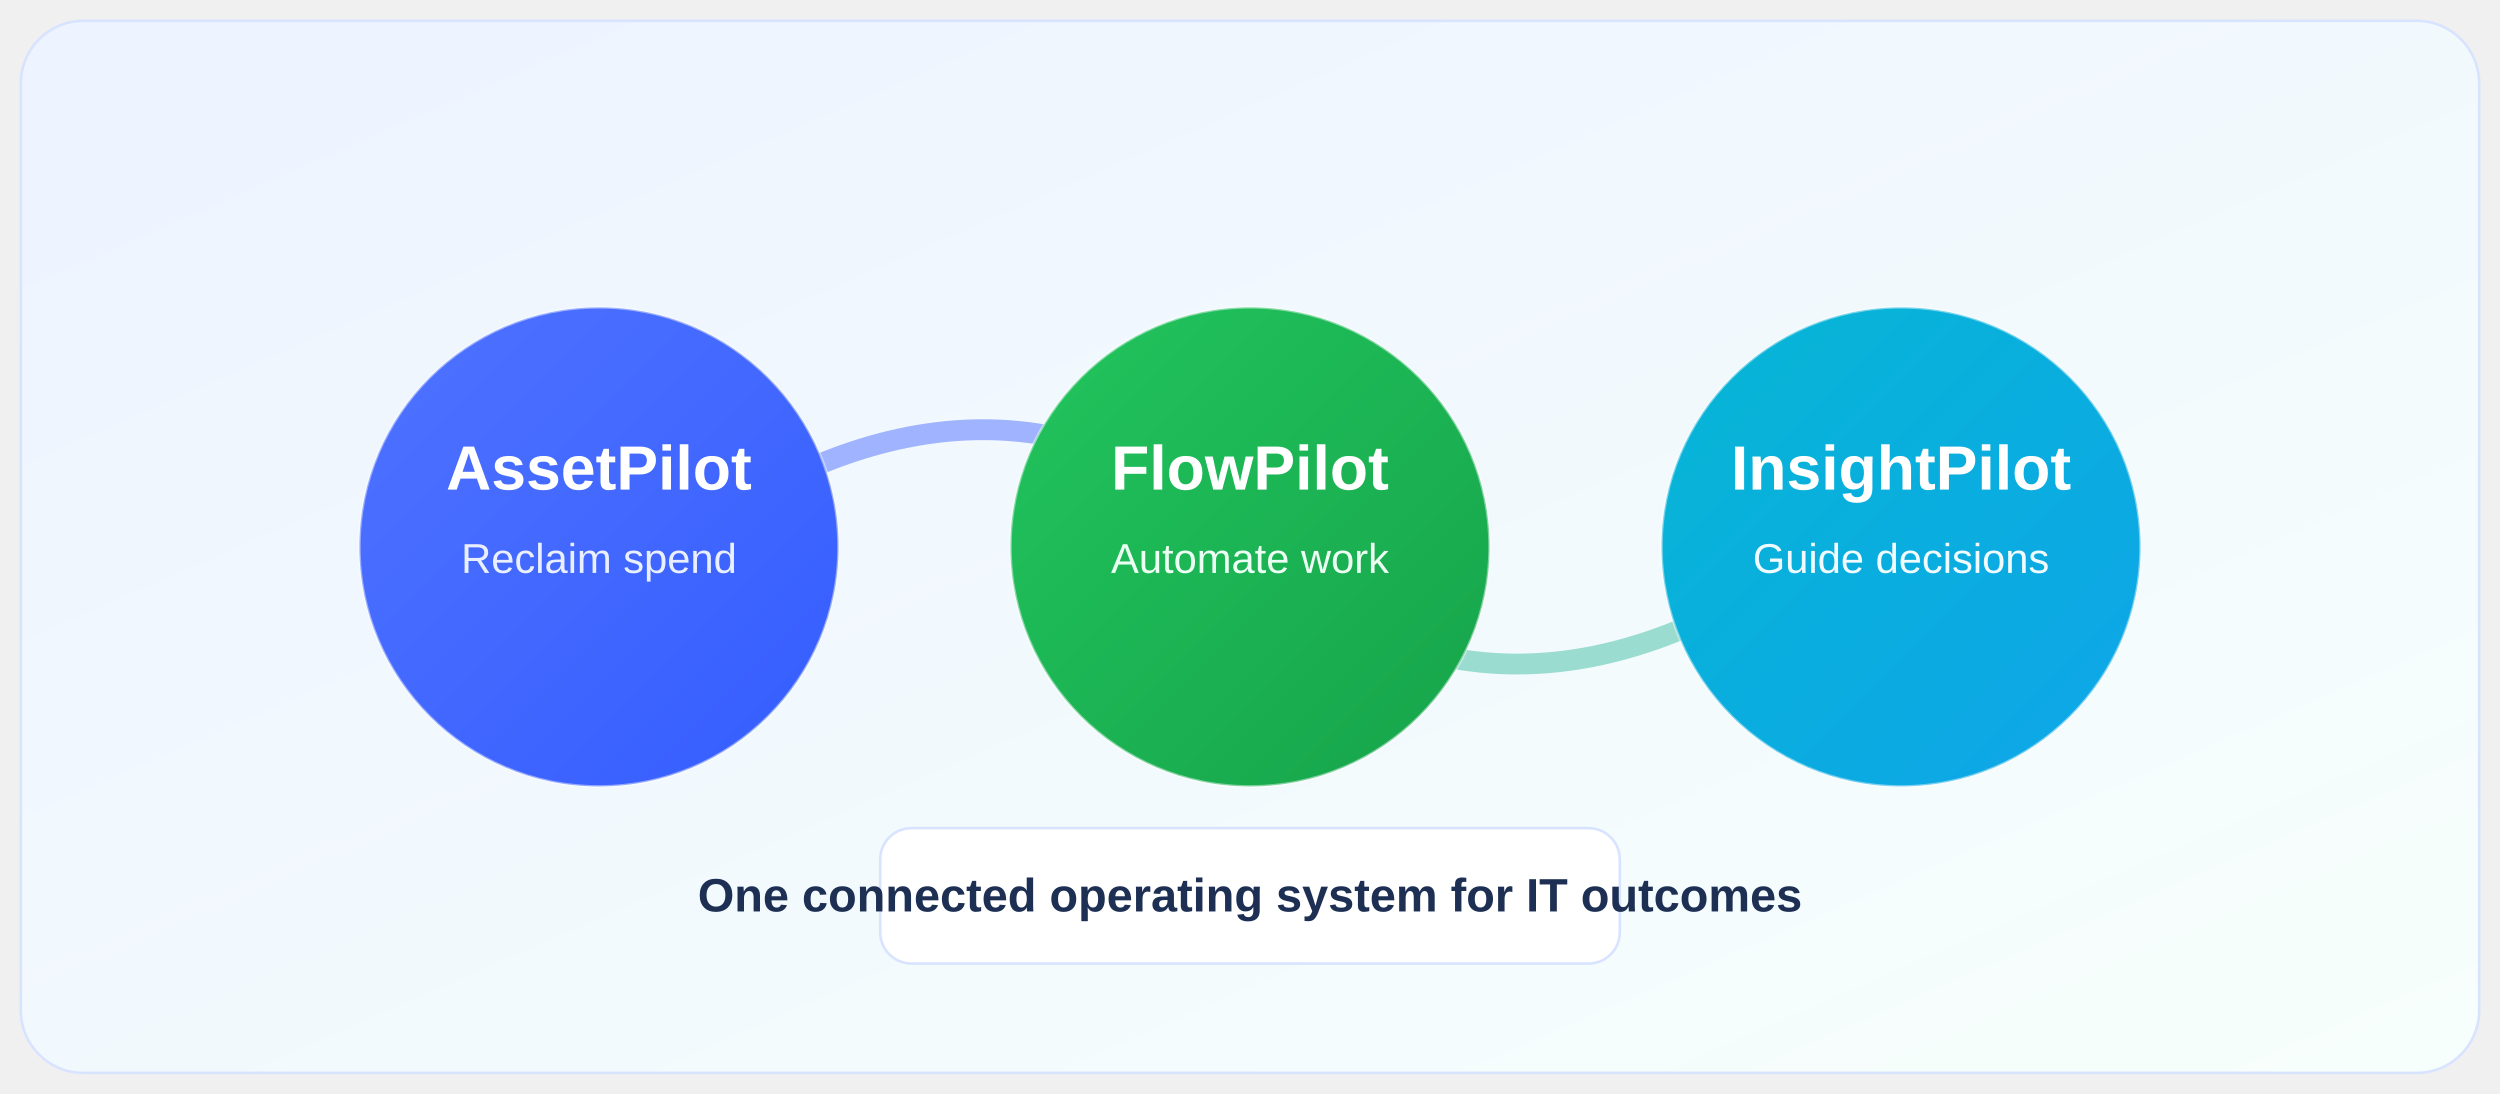
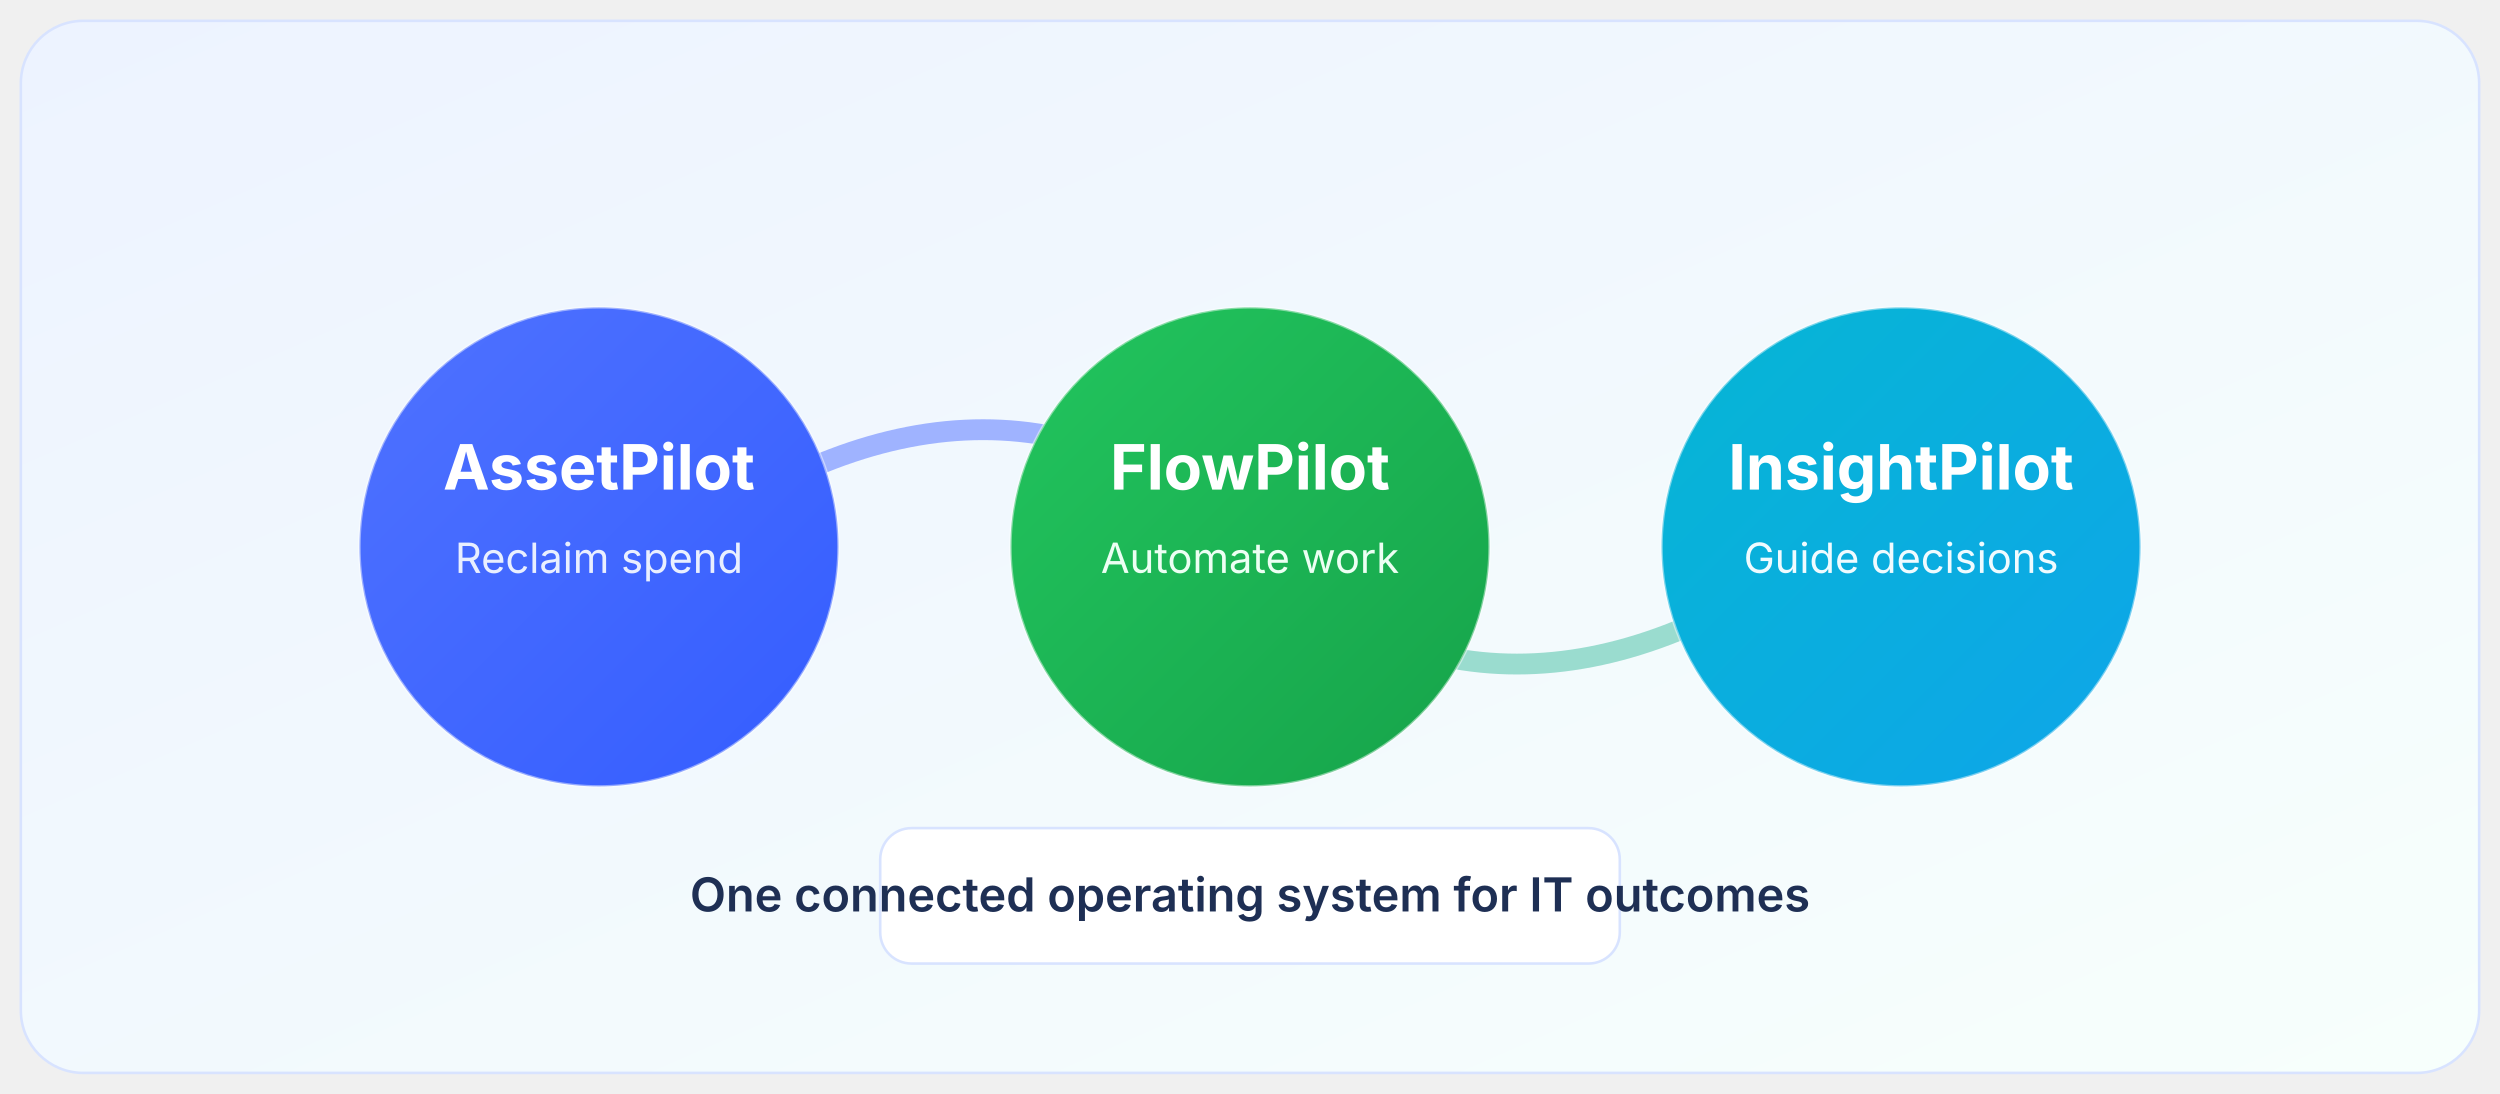
<svg xmlns="http://www.w3.org/2000/svg" viewBox="0 0 960 420" role="img" aria-labelledby="title desc">
  <defs>
    <linearGradient id="bg" x1="0" y1="0" x2="1" y2="1">
      <stop offset="0%" stop-color="#edf3ff" />
      <stop offset="100%" stop-color="#f7fffc" />
    </linearGradient>
    <linearGradient id="asset" x1="0" y1="0" x2="1" y2="1">
      <stop offset="0%" stop-color="#4f72ff" />
      <stop offset="100%" stop-color="#345dff" />
    </linearGradient>
    <linearGradient id="flow" x1="0" y1="0" x2="1" y2="1">
      <stop offset="0%" stop-color="#22c55e" />
      <stop offset="100%" stop-color="#16a34a" />
    </linearGradient>
    <linearGradient id="insight" x1="0" y1="0" x2="1" y2="1">
      <stop offset="0%" stop-color="#06b6d4" />
      <stop offset="100%" stop-color="#0ea5e9" />
    </linearGradient>
  </defs>
  <rect x="8" y="8" width="944" height="404" rx="24" fill="url(#bg)" stroke="#d8e3ff" />
  <path d="M260 210 C340 150, 420 150, 480 210" fill="none" stroke="#9fb3ff" stroke-width="8" stroke-linecap="round" />
  <path d="M480 210 C540 270, 620 270, 700 210" fill="none" stroke="#9adccf" stroke-width="8" stroke-linecap="round" />
  <circle cx="230" cy="210" r="92" fill="url(#asset)" />
  <circle cx="230" cy="210" r="92" fill="none" stroke="#ffffff" stroke-opacity="0.45" />
-   <text x="230" y="188" text-anchor="middle" fill="#ffffff" font-size="24" font-family="Segoe UI, Arial, sans-serif" font-weight="700">AssetPilot</text>
-   <text x="230" y="220" text-anchor="middle" fill="#e9efff" font-size="16" font-family="Segoe UI, Arial, sans-serif">Reclaim spend</text>
+   <text x="230" y="188" text-anchor="middle" fill="#ffffff" font-size="24" font-family="Inter, ui-sans-serif, system-ui, -apple-system, Segoe UI, Roboto, Arial, sans-serif" font-weight="700">AssetPilot</text>
+   <text x="230" y="220" text-anchor="middle" fill="#e9efff" font-size="16" font-family="Inter, ui-sans-serif, system-ui, -apple-system, Segoe UI, Roboto, Arial, sans-serif">Reclaim spend</text>
  <circle cx="480" cy="210" r="92" fill="url(#flow)" />
  <circle cx="480" cy="210" r="92" fill="none" stroke="#ffffff" stroke-opacity="0.45" />
-   <text x="480" y="188" text-anchor="middle" fill="#ffffff" font-size="24" font-family="Segoe UI, Arial, sans-serif" font-weight="700">FlowPilot</text>
-   <text x="480" y="220" text-anchor="middle" fill="#ecfff3" font-size="16" font-family="Segoe UI, Arial, sans-serif">Automate work</text>
+   <text x="480" y="188" text-anchor="middle" fill="#ffffff" font-size="24" font-family="Inter, ui-sans-serif, system-ui, -apple-system, Segoe UI, Roboto, Arial, sans-serif" font-weight="700">FlowPilot</text>
+   <text x="480" y="220" text-anchor="middle" fill="#ecfff3" font-size="16" font-family="Inter, ui-sans-serif, system-ui, -apple-system, Segoe UI, Roboto, Arial, sans-serif">Automate work</text>
  <circle cx="730" cy="210" r="92" fill="url(#insight)" />
  <circle cx="730" cy="210" r="92" fill="none" stroke="#ffffff" stroke-opacity="0.45" />
-   <text x="730" y="188" text-anchor="middle" fill="#ffffff" font-size="24" font-family="Segoe UI, Arial, sans-serif" font-weight="700">InsightPilot</text>
-   <text x="730" y="220" text-anchor="middle" fill="#effbff" font-size="16" font-family="Segoe UI, Arial, sans-serif">Guide decisions</text>
+   <text x="730" y="188" text-anchor="middle" fill="#ffffff" font-size="24" font-family="Inter, ui-sans-serif, system-ui, -apple-system, Segoe UI, Roboto, Arial, sans-serif" font-weight="700">InsightPilot</text>
+   <text x="730" y="220" text-anchor="middle" fill="#effbff" font-size="16" font-family="Inter, ui-sans-serif, system-ui, -apple-system, Segoe UI, Roboto, Arial, sans-serif">Guide decisions</text>
  <rect x="338" y="318" width="284" height="52" rx="12" fill="#ffffff" stroke="#d8e3ff" />
-   <text x="480" y="350" text-anchor="middle" fill="#1e2f54" font-size="18" font-family="Segoe UI, Arial, sans-serif" font-weight="600">One connected operating system for IT outcomes</text>
+   <text x="480" y="350" text-anchor="middle" fill="#1e2f54" font-size="18" font-family="Inter, ui-sans-serif, system-ui, -apple-system, Segoe UI, Roboto, Arial, sans-serif" font-weight="600">One connected operating system for IT outcomes</text>
</svg>
